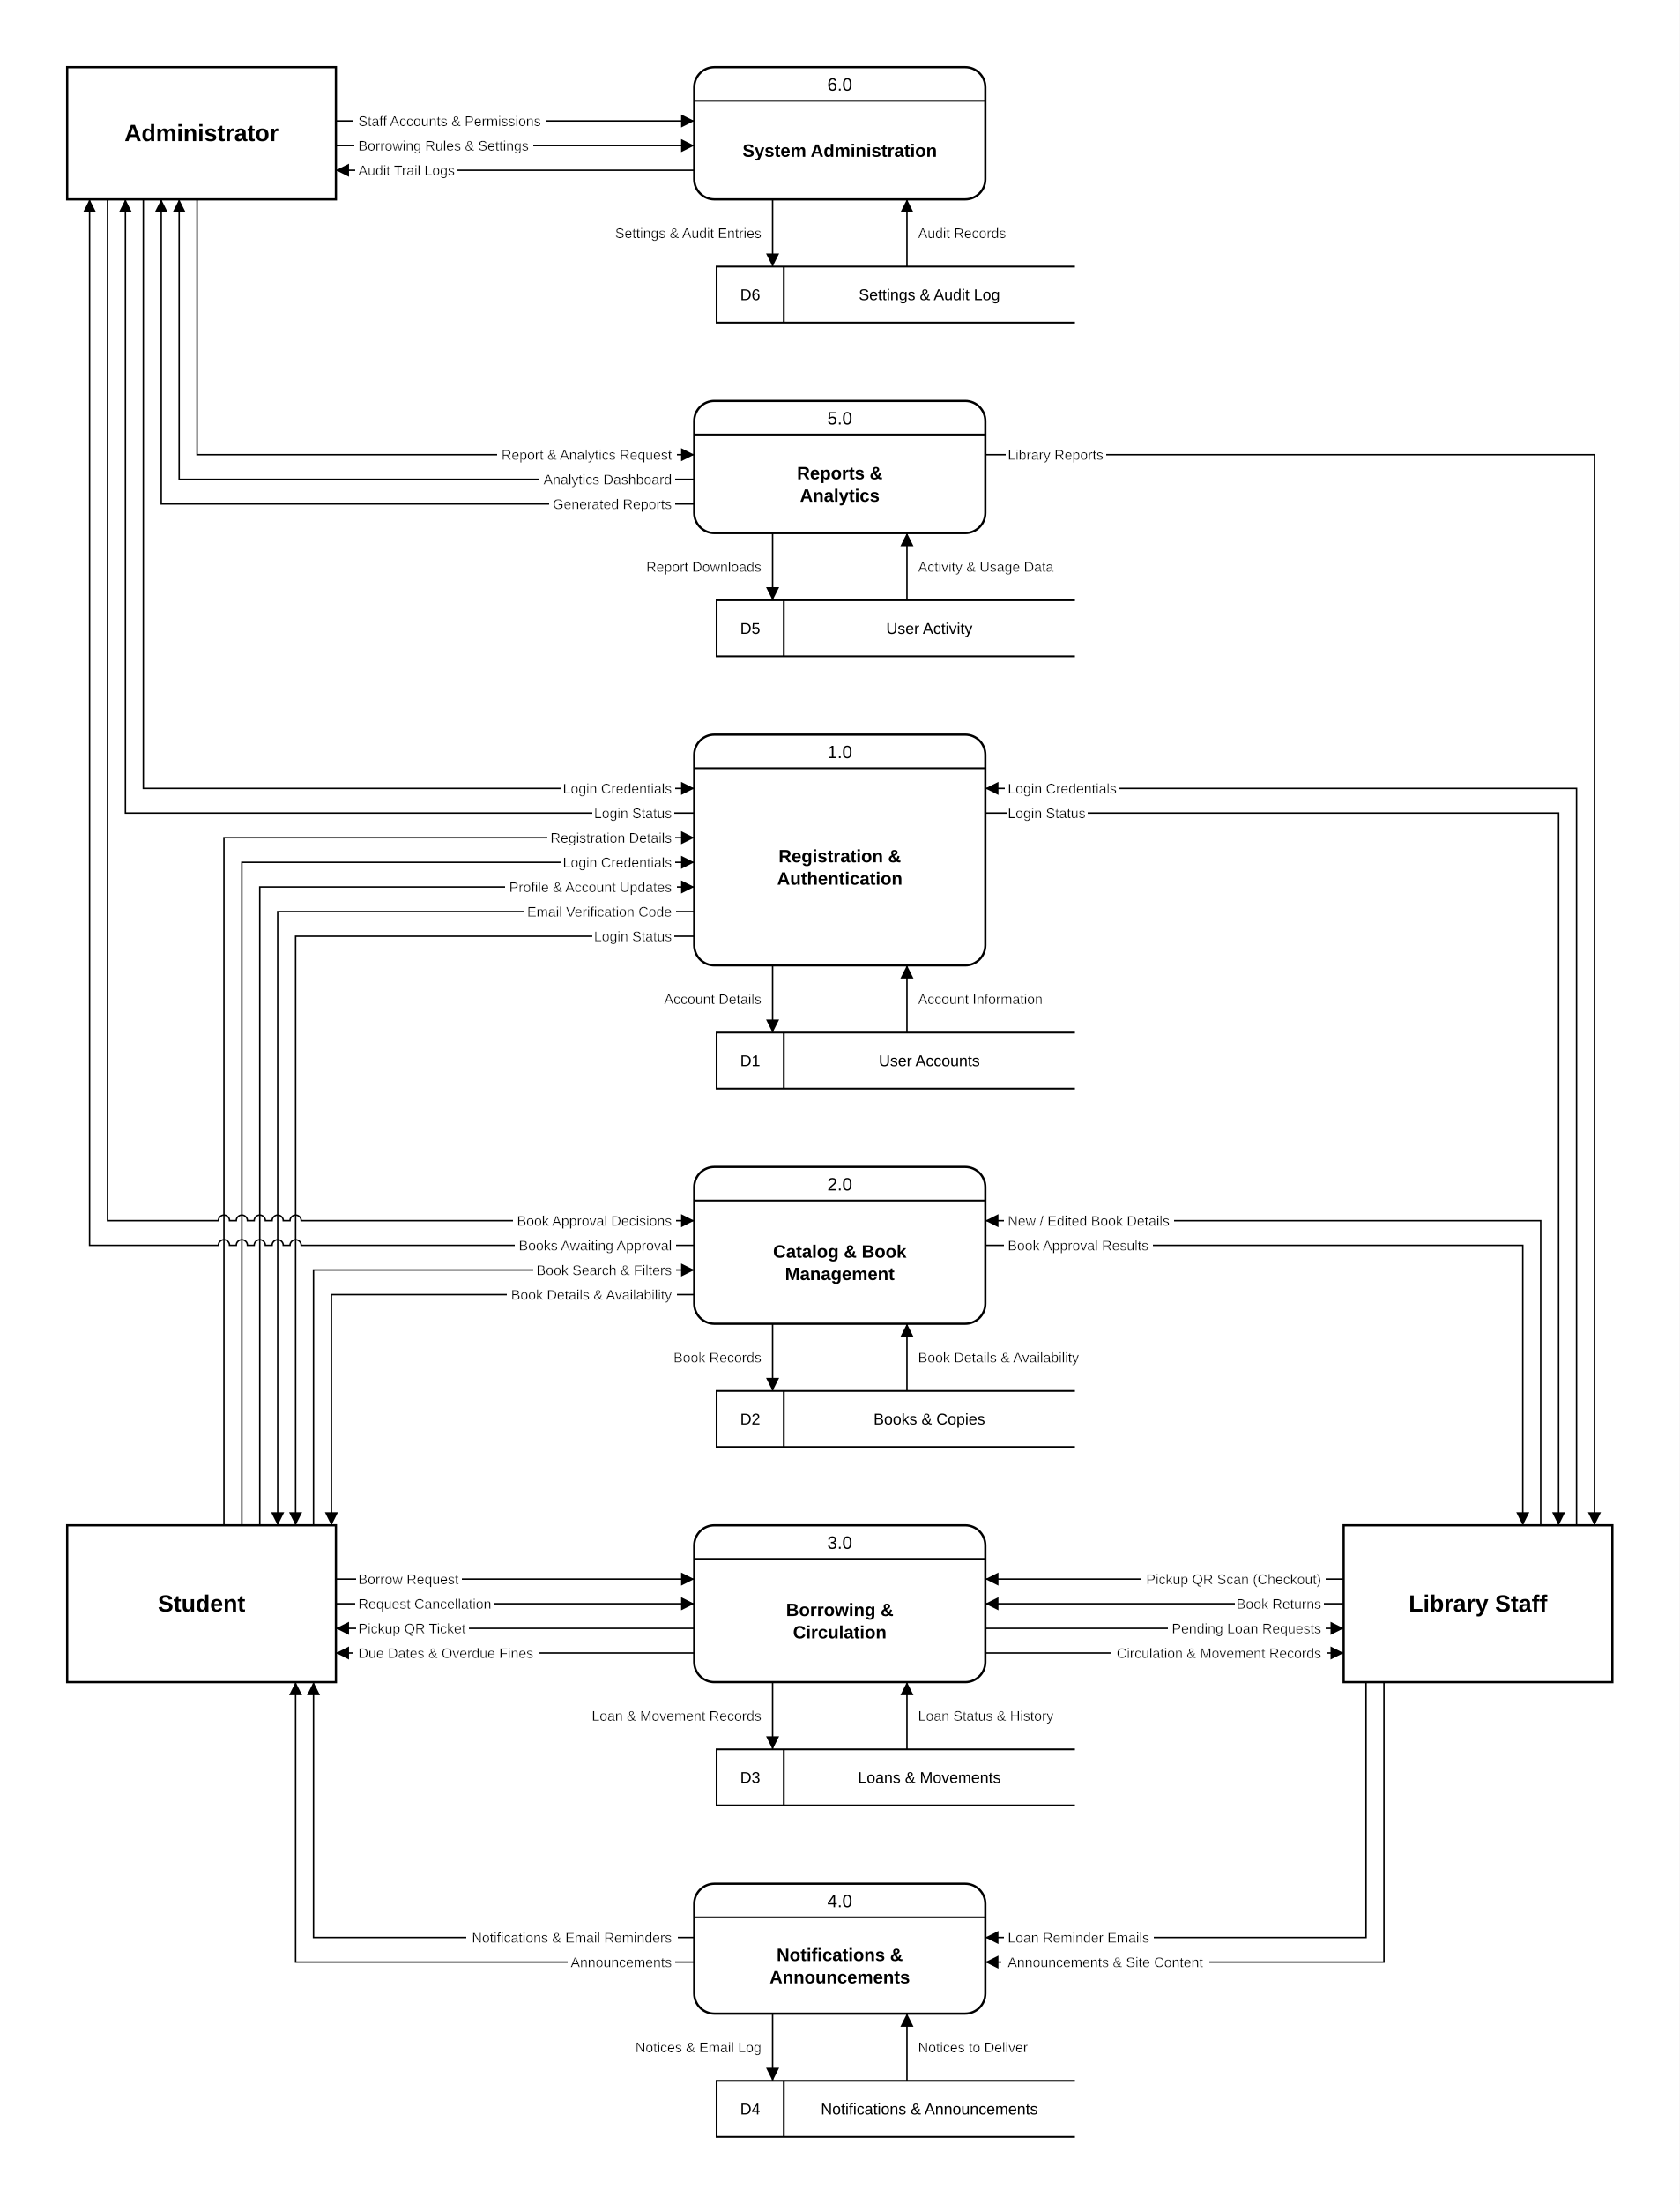
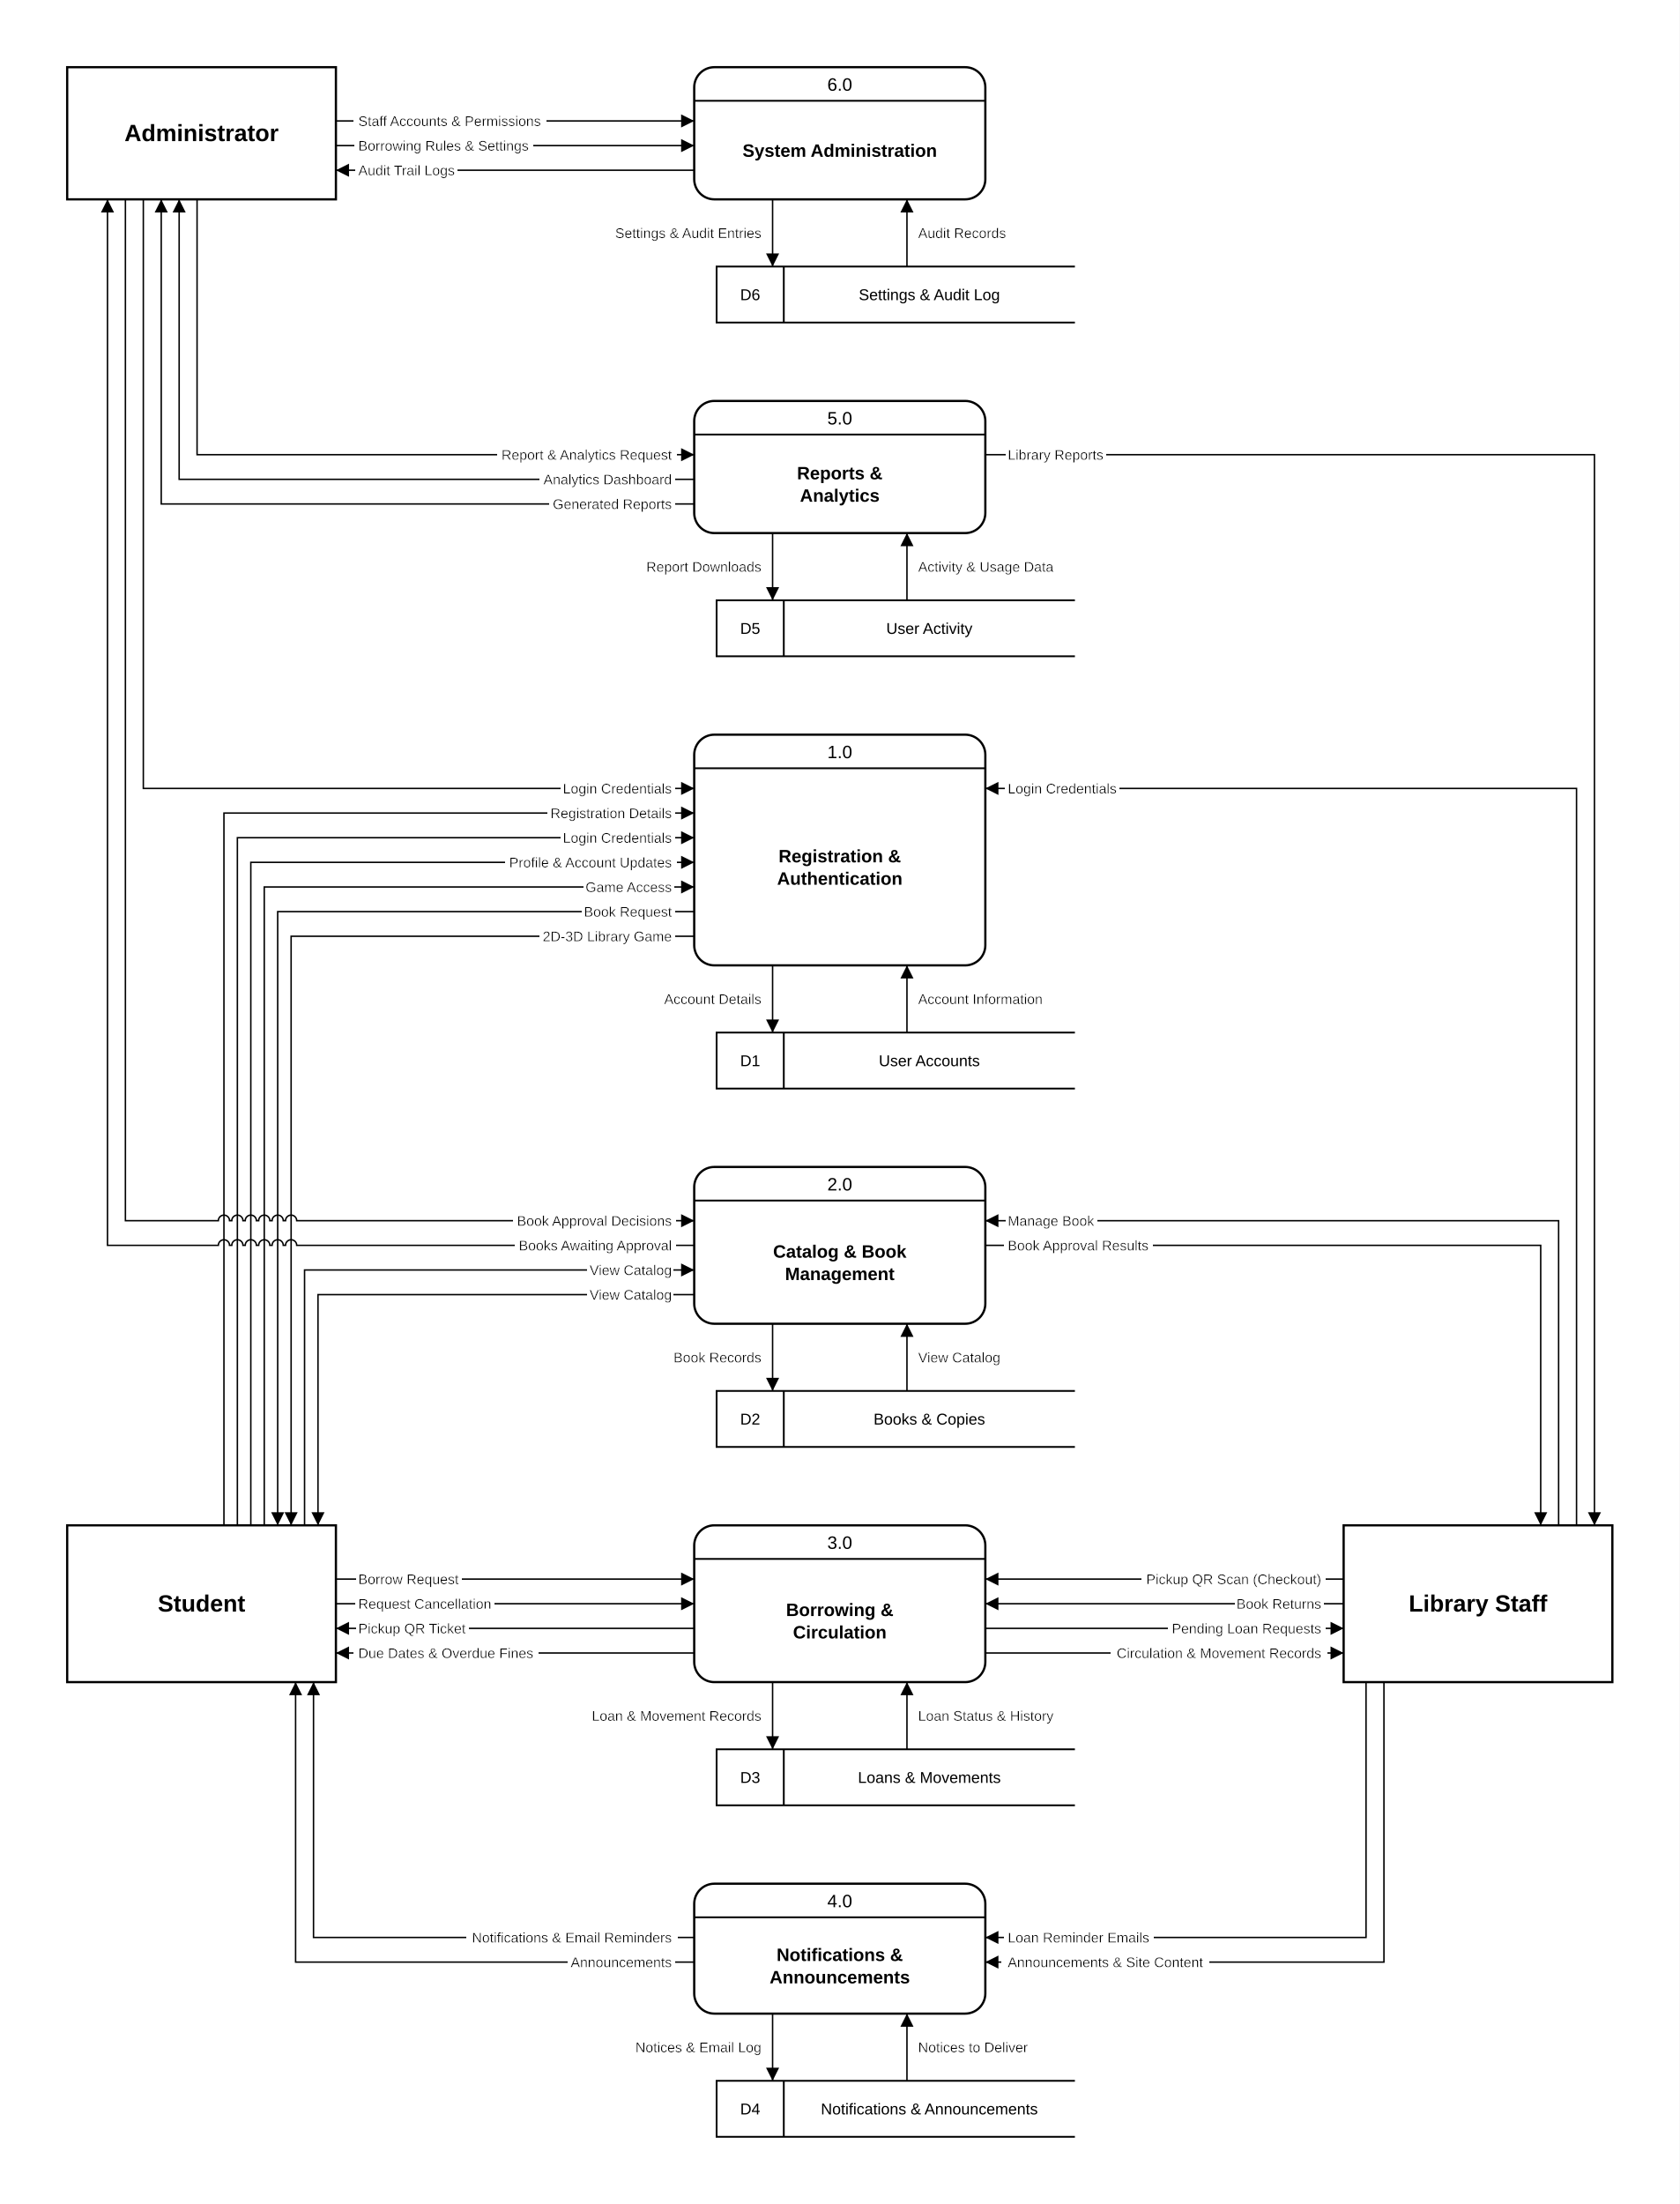
<svg xmlns="http://www.w3.org/2000/svg" width="1500" height="1968" viewBox="0 0 1500 1968">
  <defs>
    <marker id="arrow" viewBox="0 0 10 10" refX="10" refY="5" markerWidth="9" markerHeight="9" orient="auto-start-reverse">
      <path d="M0 0L10 5L0 10Z" fill="#000" />
    </marker>
    <filter id="bg" x="-0.03" y="-0.1" width="1.06" height="1.2">
      <feFlood flood-color="#fff" />
      <feComposite in="SourceGraphic" />
    </filter>
  </defs>
  <style>
  text { font-family: Arial, Helvetica, sans-serif; fill: #000; }
  .box { fill: #fff; stroke: #000; stroke-width: 2; }
  .rule { fill: none; stroke: #000; stroke-width: 1.6; }
  .ent { font-size: 21px; font-weight: 700; text-anchor: middle; }
  .no { font-size: 16px; text-anchor: middle; }
  .pname { font-size: 16px; font-weight: 700; text-anchor: middle; }
  .sid { font-size: 14px; text-anchor: middle; }
  .sname { font-size: 14px; text-anchor: middle; }
  .flows path { fill: none; stroke: #000; stroke-width: 1.3; }
  .labels text { font-size: 12.5px; filter: url(#bg); }
</style>
  <rect width="100%" height="100%" fill="#fff" />
  <g class="flows">
    <path d="M300 108L620 108" marker-end="url(#arrow)" />
    <path d="M300 130L620 130" marker-end="url(#arrow)" />
    <path d="M620 152L300 152" marker-end="url(#arrow)" />
    <path d="M300 1410L620 1410" marker-end="url(#arrow)" />
    <path d="M300 1432L620 1432" marker-end="url(#arrow)" />
    <path d="M620 1454L300 1454" marker-end="url(#arrow)" />
    <path d="M620 1476L300 1476" marker-end="url(#arrow)" />
    <path d="M1200 1410L880 1410" marker-end="url(#arrow)" />
    <path d="M1200 1432L880 1432" marker-end="url(#arrow)" />
    <path d="M880 1454L1200 1454" marker-end="url(#arrow)" />
    <path d="M880 1476L1200 1476" marker-end="url(#arrow)" />
    <path d="M176 178L176 406L620 406" marker-end="url(#arrow)" />
    <path d="M620 428L160 428L160 178" marker-end="url(#arrow)" />
    <path d="M620 450L144 450L144 178" marker-end="url(#arrow)" />
    <path d="M128 178L128 704L620 704" marker-end="url(#arrow)" />
-     <path d="M620 726L112 726L112 178" marker-end="url(#arrow)" />
-     <path d="M96 178L96 1090L195 1090A5 5 0 0 1 205 1090L211 1090A5 5 0 0 1 221 1090L227 1090A5 5 0 0 1 237 1090L243 1090A5 5 0 0 1 253 1090L259 1090A5 5 0 0 1 269 1090L620 1090" marker-end="url(#arrow)" />
-     <path d="M620 1112L269 1112A5 5 0 0 0 259 1112L253 1112A5 5 0 0 0 243 1112L237 1112A5 5 0 0 0 227 1112L221 1112A5 5 0 0 0 211 1112L205 1112A5 5 0 0 0 195 1112L80 1112L80 178" marker-end="url(#arrow)" />
-     <path d="M880 1112L1360 1112L1360 1362" marker-end="url(#arrow)" />
-     <path d="M1376 1362L1376 1090L880 1090" marker-end="url(#arrow)" />
-     <path d="M880 726L1392 726L1392 1362" marker-end="url(#arrow)" />
+     <path d="M112 178L112 1090L195 1090A5 5 0 0 1 205 1090L207 1090A5 5 0 0 1 217 1090L219 1090A5 5 0 0 1 229 1090L231 1090A5 5 0 0 1 241 1090L243 1090A5 5 0 0 1 253 1090L255 1090A5 5 0 0 1 265 1090L620 1090" marker-end="url(#arrow)" />
+     <path d="M620 1112L265 1112A5 5 0 0 0 255 1112L253 1112A5 5 0 0 0 243 1112L241 1112A5 5 0 0 0 231 1112L229 1112A5 5 0 0 0 219 1112L217 1112A5 5 0 0 0 207 1112L205 1112A5 5 0 0 0 195 1112L96 1112L96 178" marker-end="url(#arrow)" />
+     <path d="M880 1112L1376 1112L1376 1362" marker-end="url(#arrow)" />
+     <path d="M1392 1362L1392 1090L880 1090" marker-end="url(#arrow)" />
    <path d="M1408 1362L1408 704L880 704" marker-end="url(#arrow)" />
    <path d="M880 406L1424 406L1424 1362" marker-end="url(#arrow)" />
-     <path d="M620 1156L296 1156L296 1362" marker-end="url(#arrow)" />
-     <path d="M280 1362L280 1134L620 1134" marker-end="url(#arrow)" />
-     <path d="M620 836L264 836L264 1362" marker-end="url(#arrow)" />
+     <path d="M620 1156L284 1156L284 1362" marker-end="url(#arrow)" />
+     <path d="M272 1362L272 1134L620 1134" marker-end="url(#arrow)" />
+     <path d="M620 836L260 836L260 1362" marker-end="url(#arrow)" />
    <path d="M620 814L248 814L248 1362" marker-end="url(#arrow)" />
-     <path d="M232 1362L232 792L620 792" marker-end="url(#arrow)" />
-     <path d="M216 1362L216 770L620 770" marker-end="url(#arrow)" />
-     <path d="M200 1362L200 748L620 748" marker-end="url(#arrow)" />
+     <path d="M236 1362L236 792L620 792" marker-end="url(#arrow)" />
+     <path d="M224 1362L224 770L620 770" marker-end="url(#arrow)" />
+     <path d="M212 1362L212 748L620 748" marker-end="url(#arrow)" />
+     <path d="M200 1362L200 726L620 726" marker-end="url(#arrow)" />
    <path d="M620 1730L280 1730L280 1502" marker-end="url(#arrow)" />
    <path d="M620 1752L264 1752L264 1502" marker-end="url(#arrow)" />
    <path d="M1220 1502L1220 1730L880 1730" marker-end="url(#arrow)" />
    <path d="M1236 1502L1236 1752L880 1752" marker-end="url(#arrow)" />
    <path d="M690 178L690 238" marker-end="url(#arrow)" />
    <path d="M810 238L810 178" marker-end="url(#arrow)" />
    <path d="M690 476L690 536" marker-end="url(#arrow)" />
    <path d="M810 536L810 476" marker-end="url(#arrow)" />
    <path d="M690 862L690 922" marker-end="url(#arrow)" />
    <path d="M810 922L810 862" marker-end="url(#arrow)" />
    <path d="M690 1182L690 1242" marker-end="url(#arrow)" />
    <path d="M810 1242L810 1182" marker-end="url(#arrow)" />
    <path d="M690 1502L690 1562" marker-end="url(#arrow)" />
    <path d="M810 1562L810 1502" marker-end="url(#arrow)" />
    <path d="M690 1798L690 1858" marker-end="url(#arrow)" />
    <path d="M810 1858L810 1798" marker-end="url(#arrow)" />
  </g>
  <rect x="620" y="60" width="260" height="118" rx="18" class="box" />
  <path d="M620 90H880" class="rule" />
  <text x="750" y="81" class="no">6.0</text>
  <text x="750" y="140" class="pname">System Administration</text>
  <path d="M960 238H640V288H960M700 238V288" class="rule" />
  <text x="670" y="268" class="sid">D6</text>
  <text x="830" y="268" class="sname">Settings &amp; Audit Log</text>
  <rect x="620" y="358" width="260" height="118" rx="18" class="box" />
  <path d="M620 388H880" class="rule" />
  <text x="750" y="379" class="no">5.0</text>
  <text x="750" y="428" class="pname">Reports &amp;</text>
  <text x="750" y="448" class="pname">Analytics</text>
  <path d="M960 536H640V586H960M700 536V586" class="rule" />
  <text x="670" y="566" class="sid">D5</text>
  <text x="830" y="566" class="sname">User Activity</text>
  <rect x="620" y="656" width="260" height="206" rx="18" class="box" />
  <path d="M620 686H880" class="rule" />
  <text x="750" y="677" class="no">1.0</text>
  <text x="750" y="770" class="pname">Registration &amp;</text>
  <text x="750" y="790" class="pname">Authentication</text>
  <path d="M960 922H640V972H960M700 922V972" class="rule" />
  <text x="670" y="952" class="sid">D1</text>
  <text x="830" y="952" class="sname">User Accounts</text>
  <rect x="620" y="1042" width="260" height="140" rx="18" class="box" />
  <path d="M620 1072H880" class="rule" />
  <text x="750" y="1063" class="no">2.0</text>
  <text x="750" y="1123" class="pname">Catalog &amp; Book</text>
  <text x="750" y="1143" class="pname">Management</text>
  <path d="M960 1242H640V1292H960M700 1242V1292" class="rule" />
  <text x="670" y="1272" class="sid">D2</text>
  <text x="830" y="1272" class="sname">Books &amp; Copies</text>
  <rect x="620" y="1362" width="260" height="140" rx="18" class="box" />
  <path d="M620 1392H880" class="rule" />
  <text x="750" y="1383" class="no">3.0</text>
  <text x="750" y="1443" class="pname">Borrowing &amp;</text>
  <text x="750" y="1463" class="pname">Circulation</text>
  <path d="M960 1562H640V1612H960M700 1562V1612" class="rule" />
  <text x="670" y="1592" class="sid">D3</text>
  <text x="830" y="1592" class="sname">Loans &amp; Movements</text>
  <rect x="620" y="1682" width="260" height="116" rx="18" class="box" />
  <path d="M620 1712H880" class="rule" />
  <text x="750" y="1703" class="no">4.0</text>
  <text x="750" y="1751" class="pname">Notifications &amp;</text>
  <text x="750" y="1771" class="pname">Announcements</text>
  <path d="M960 1858H640V1908H960M700 1858V1908" class="rule" />
  <text x="670" y="1888" class="sid">D4</text>
  <text x="830" y="1888" class="sname">Notifications &amp; Announcements</text>
  <rect x="60" y="60" width="240" height="118" class="box" />
  <text x="180" y="126" class="ent">Administrator</text>
  <rect x="60" y="1362" width="240" height="140" class="box" />
  <text x="180" y="1439" class="ent">Student</text>
  <rect x="1200" y="1362" width="240" height="140" class="box" />
  <text x="1320" y="1439" class="ent">Library Staff</text>
  <g class="labels">
    <text x="320" y="112.5" text-anchor="start">Staff Accounts &amp; Permissions</text>
    <text x="320" y="134.5" text-anchor="start">Borrowing Rules &amp; Settings</text>
    <text x="320" y="156.5" text-anchor="start">Audit Trail Logs</text>
    <text x="320" y="1414.5" text-anchor="start">Borrow Request</text>
    <text x="320" y="1436.5" text-anchor="start">Request Cancellation</text>
    <text x="320" y="1458.5" text-anchor="start">Pickup QR Ticket</text>
    <text x="320" y="1480.5" text-anchor="start">Due Dates &amp; Overdue Fines</text>
    <text x="1180" y="1414.5" text-anchor="end">Pickup QR Scan (Checkout)</text>
    <text x="1180" y="1436.5" text-anchor="end">Book Returns</text>
    <text x="1180" y="1458.5" text-anchor="end">Pending Loan Requests</text>
    <text x="1180" y="1480.5" text-anchor="end">Circulation &amp; Movement Records</text>
    <text x="600" y="410.5" text-anchor="end">Report &amp; Analytics Request</text>
    <text x="600" y="432.5" text-anchor="end">Analytics Dashboard</text>
    <text x="600" y="454.5" text-anchor="end">Generated Reports</text>
    <text x="600" y="708.5" text-anchor="end">Login Credentials</text>
-     <text x="600" y="730.5" text-anchor="end">Login Status</text>
    <text x="600" y="1094.5" text-anchor="end">Book Approval Decisions</text>
    <text x="600" y="1116.5" text-anchor="end">Books Awaiting Approval</text>
    <text x="900" y="1116.5" text-anchor="start">Book Approval Results</text>
-     <text x="900" y="1094.5" text-anchor="start">New / Edited Book Details</text>
-     <text x="900" y="730.5" text-anchor="start">Login Status</text>
+     <text x="900" y="1094.5" text-anchor="start">Manage Book</text>
    <text x="900" y="708.5" text-anchor="start">Login Credentials</text>
    <text x="900" y="410.5" text-anchor="start">Library Reports</text>
-     <text x="600" y="1160.5" text-anchor="end">Book Details &amp; Availability</text>
-     <text x="600" y="1138.5" text-anchor="end">Book Search &amp; Filters</text>
-     <text x="600" y="840.5" text-anchor="end">Login Status</text>
-     <text x="600" y="818.5" text-anchor="end">Email Verification Code</text>
-     <text x="600" y="796.5" text-anchor="end">Profile &amp; Account Updates</text>
-     <text x="600" y="774.5" text-anchor="end">Login Credentials</text>
-     <text x="600" y="752.5" text-anchor="end">Registration Details</text>
+     <text x="600" y="1160.5" text-anchor="end">View Catalog</text>
+     <text x="600" y="1138.5" text-anchor="end">View Catalog</text>
+     <text x="600" y="840.5" text-anchor="end">2D-3D Library Game</text>
+     <text x="600" y="818.5" text-anchor="end">Book Request</text>
+     <text x="600" y="796.5" text-anchor="end">Game Access</text>
+     <text x="600" y="774.5" text-anchor="end">Profile &amp; Account Updates</text>
+     <text x="600" y="752.5" text-anchor="end">Login Credentials</text>
+     <text x="600" y="730.5" text-anchor="end">Registration Details</text>
    <text x="600" y="1734.5" text-anchor="end">Notifications &amp; Email Reminders</text>
    <text x="600" y="1756.5" text-anchor="end">Announcements</text>
    <text x="900" y="1734.5" text-anchor="start">Loan Reminder Emails</text>
    <text x="900" y="1756.5" text-anchor="start">Announcements &amp; Site Content</text>
    <text x="680" y="212.5" text-anchor="end">Settings &amp; Audit Entries</text>
    <text x="820" y="212.5" text-anchor="start">Audit Records</text>
    <text x="680" y="510.5" text-anchor="end">Report Downloads</text>
    <text x="820" y="510.5" text-anchor="start">Activity &amp; Usage Data</text>
    <text x="680" y="896.5" text-anchor="end">Account Details</text>
    <text x="820" y="896.5" text-anchor="start">Account Information</text>
    <text x="680" y="1216.5" text-anchor="end">Book Records</text>
-     <text x="820" y="1216.5" text-anchor="start">Book Details &amp; Availability</text>
+     <text x="820" y="1216.5" text-anchor="start">View Catalog</text>
    <text x="680" y="1536.5" text-anchor="end">Loan &amp; Movement Records</text>
    <text x="820" y="1536.5" text-anchor="start">Loan Status &amp; History</text>
    <text x="680" y="1832.5" text-anchor="end">Notices &amp; Email Log</text>
    <text x="820" y="1832.5" text-anchor="start">Notices to Deliver</text>
  </g>
</svg>
